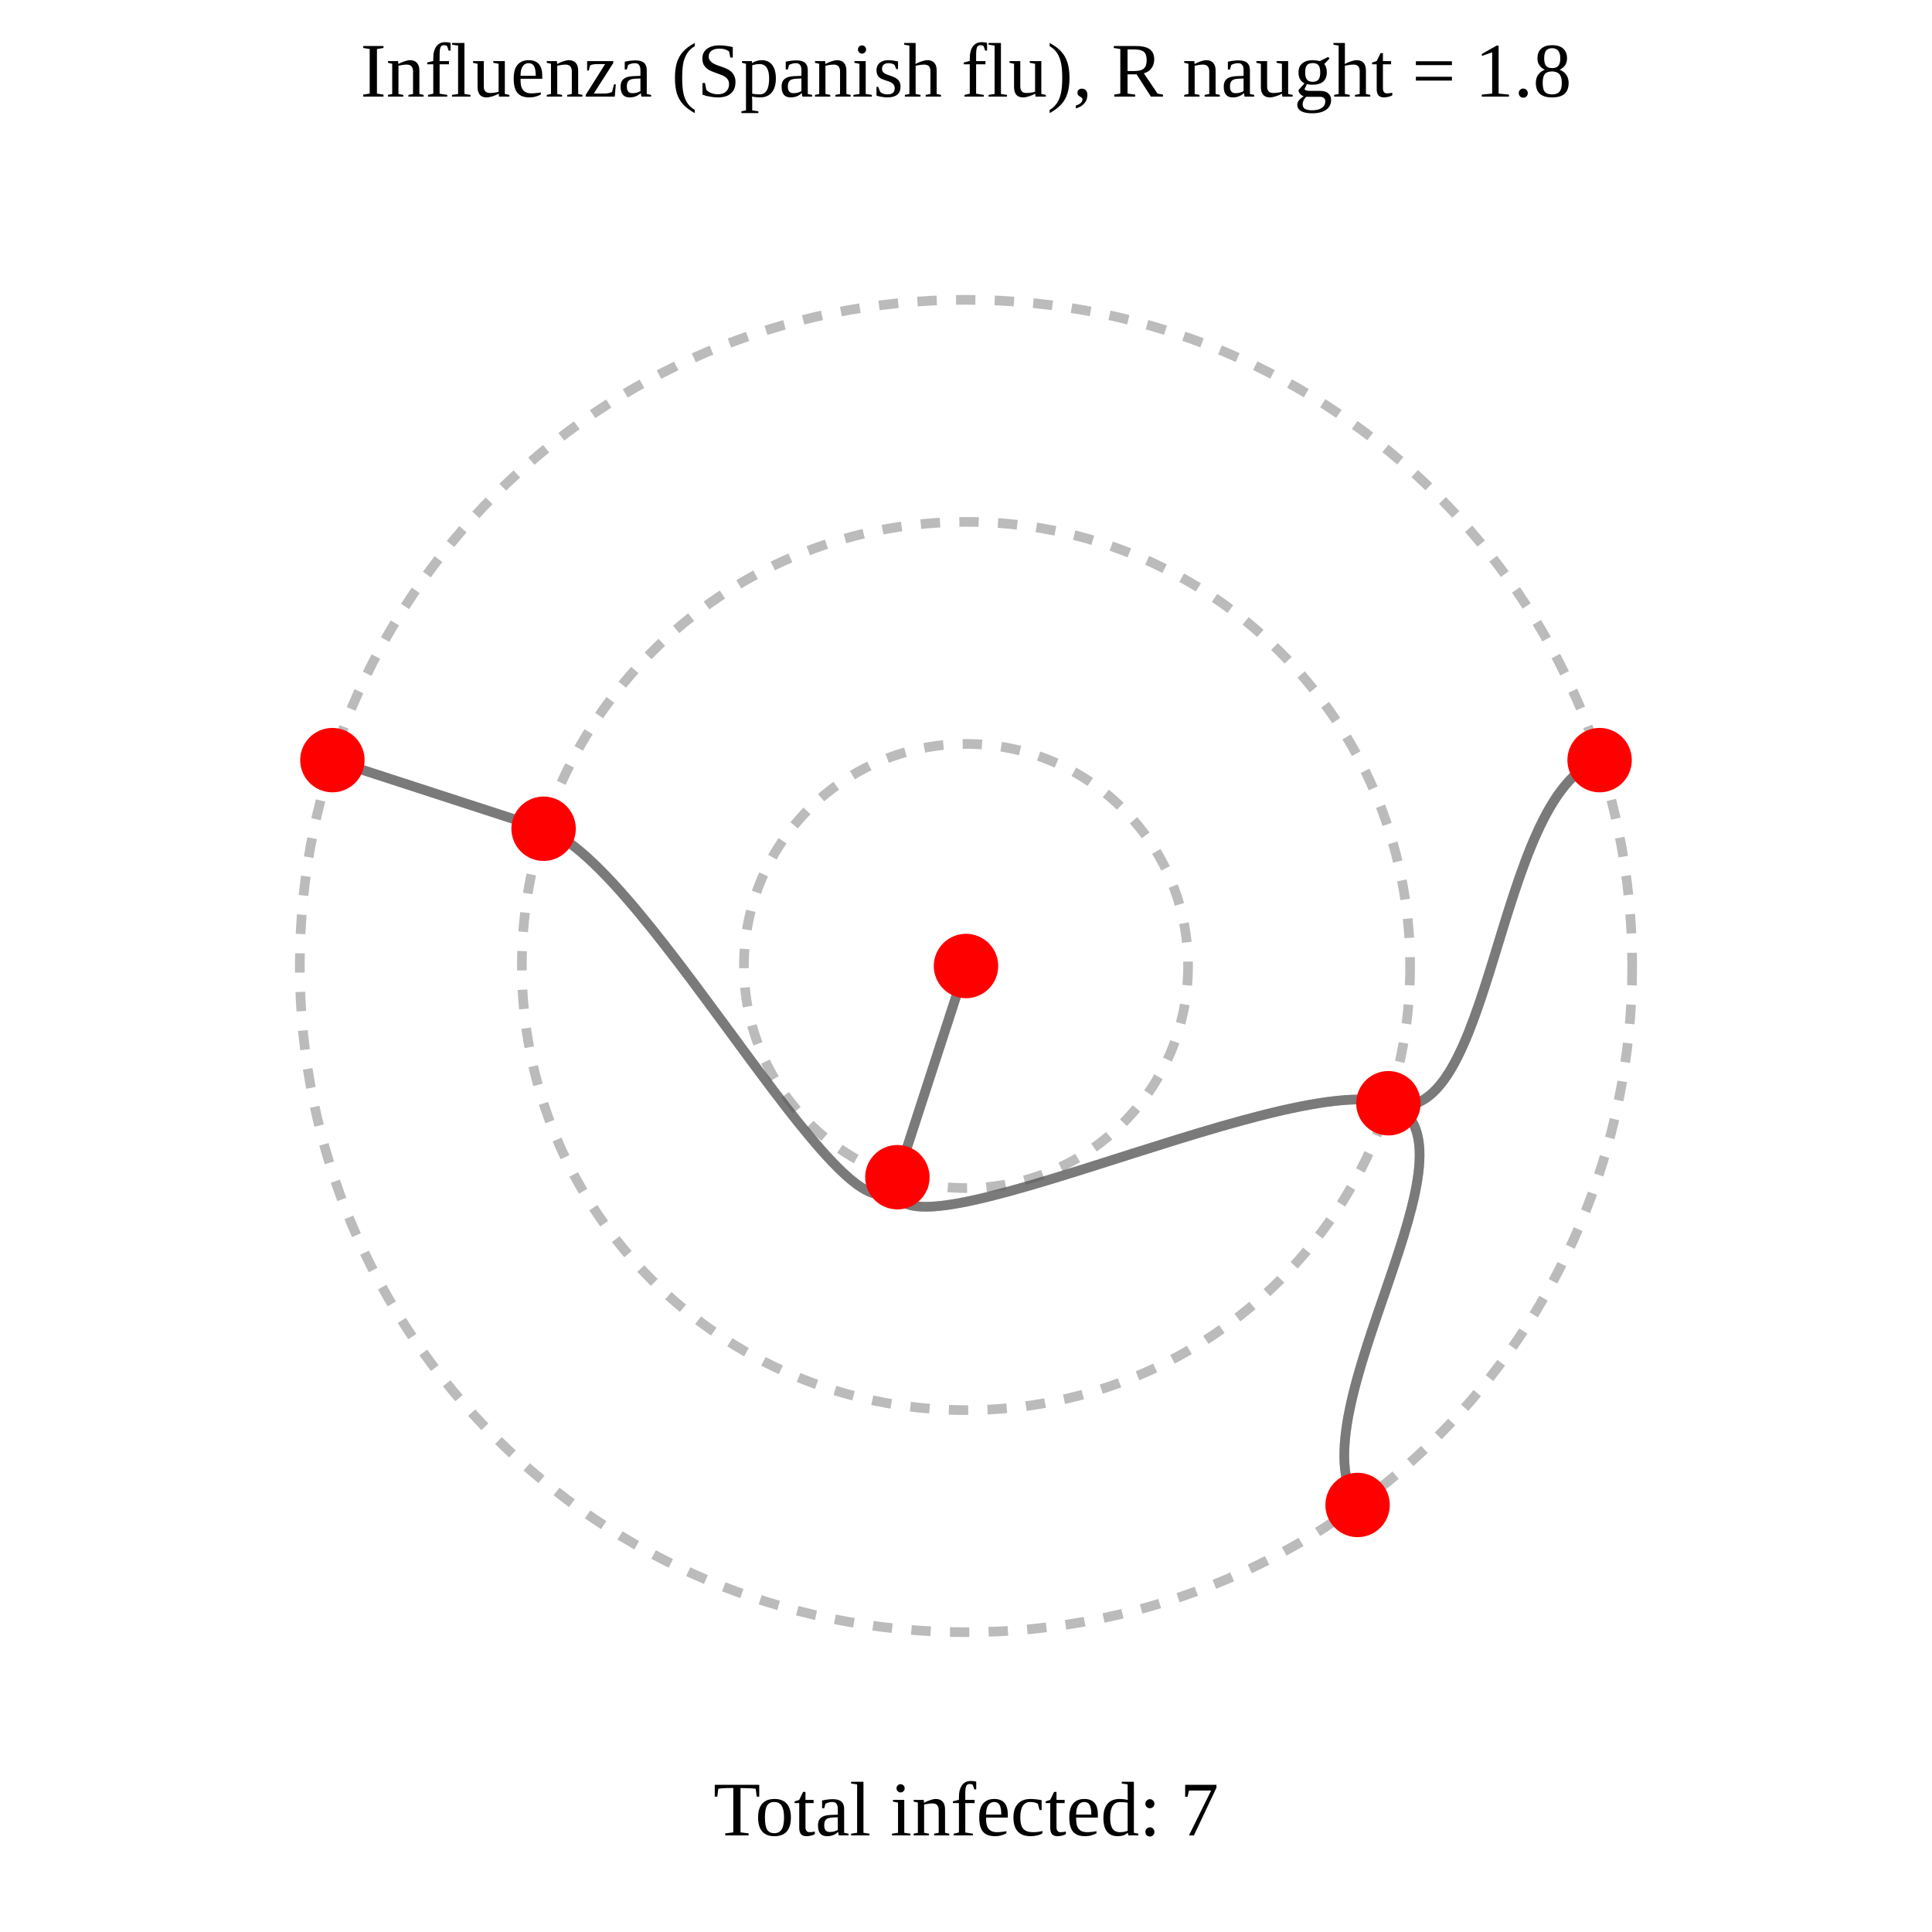
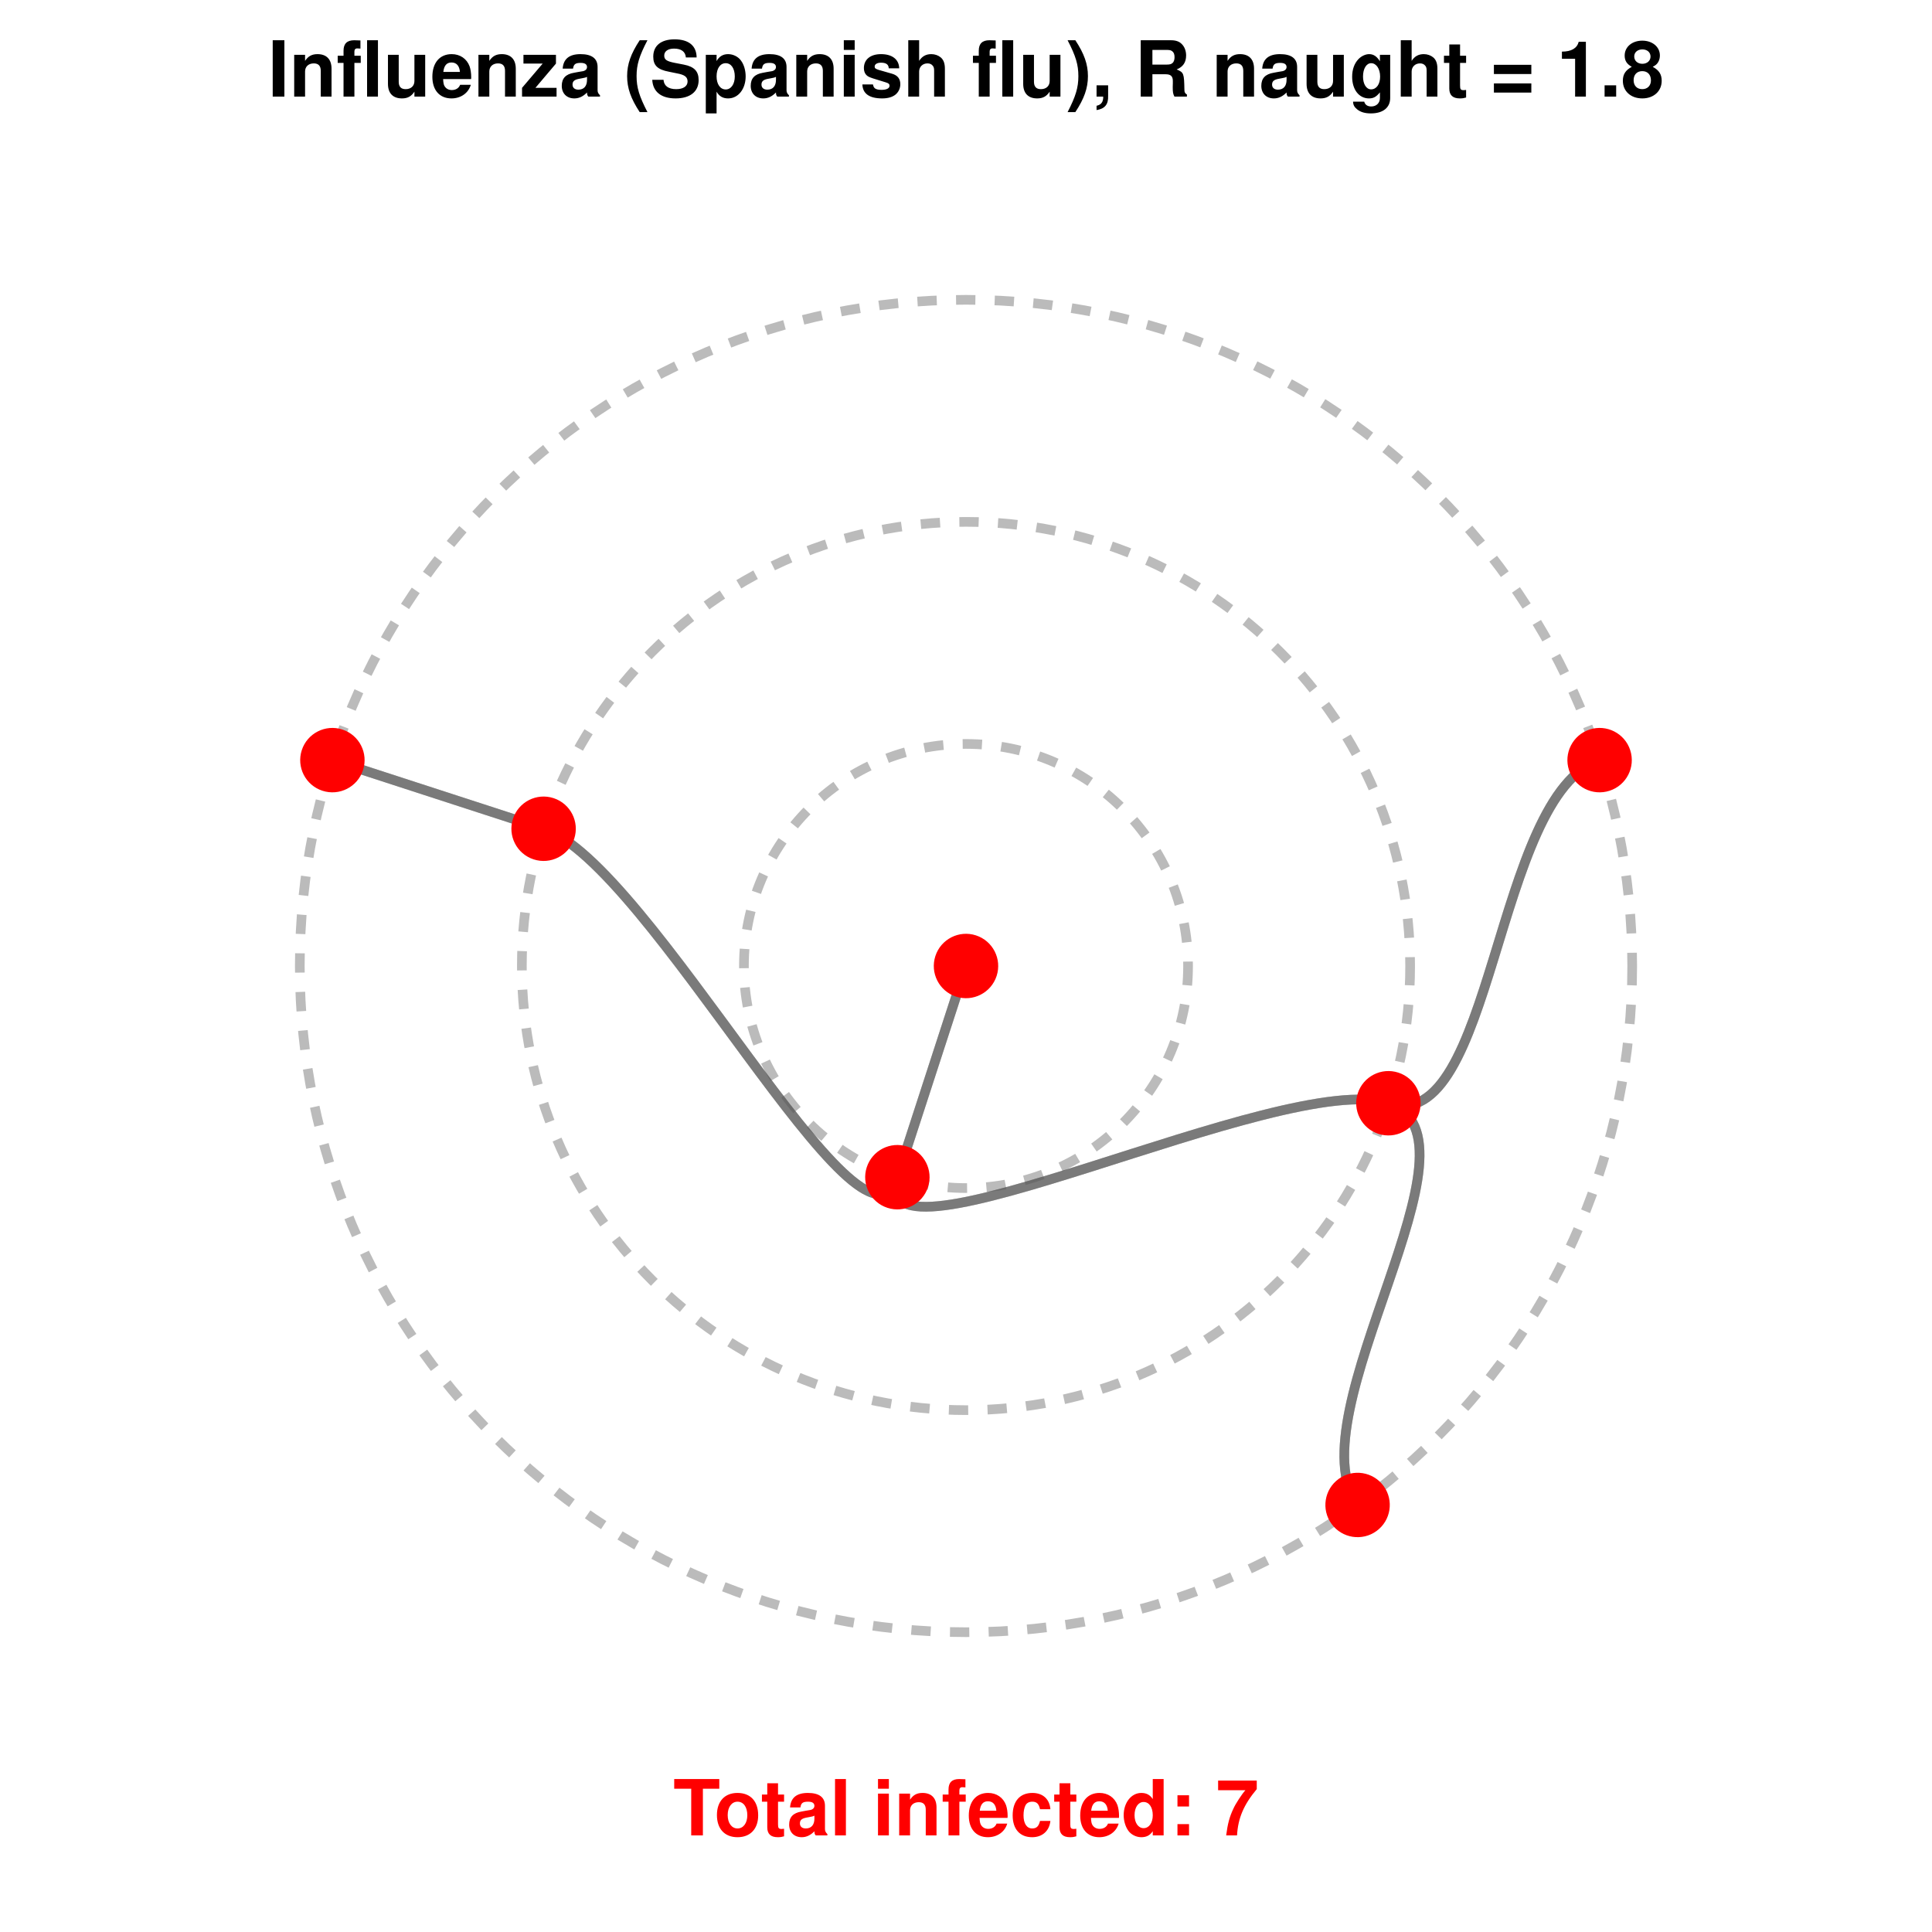
- <svg xmlns="http://www.w3.org/2000/svg" width="300" height="300" preserveAspectRatio="xMinYMin meet" viewBox="0 0 300 300" class="svg-content">
+ <svg xmlns="http://www.w3.org/2000/svg" version="1.1" id="Layer_1" x="0px" y="0px" viewBox="0 0 300 300" style="enable-background:new 0 0 300 300;" xml:space="preserve">
+   <style type="text/css">
+ 	.radial-total {
+ 		font-family: "Guardian Text Sans Web", "Helvetica Neue", Helvetica, Arial, "Lucida Grande", sans-serif;
+ 		font-size: 12px;
+ 		fill: red;
+ 		font-weight: 600;
+ 	}
+ 
+ 	.radial-info {
+ 		font-family: "Guardian Text Sans Web", "Helvetica Neue", Helvetica, Arial, "Lucida Grande", sans-serif;
+ 		font-size: 12px;
+ 		fill: black;
+ 		font-weight: 600;
+ 	}
+ </style>
  <g transform="translate(150,150)" fill="none" stroke="#555" stroke-opacity="0.4" stroke-width="1.5">
    <path d="M0,0C-5.328,16.398,-5.328,16.398,-10.656,32.795" />
    <path d="M-10.656,32.795C-15.984,49.193,49.193,15.984,65.59,21.312" />
    <path d="M-10.656,32.795C-15.984,49.193,-49.193,-15.984,-65.59,-21.312" />
    <path d="M65.59,21.312C81.988,26.639,81.988,-26.639,98.385,-31.967" />
    <path d="M65.59,21.312C81.988,26.639,50.671,69.743,60.805,83.691" />
    <path d="M-65.59,-21.312C-81.988,-26.639,-81.988,-26.639,-98.385,-31.967" />
  </g>
  <g transform="translate(150,150)" font-family="sans-serif" font-size="10" stroke-linejoin="round" stroke-width="3">
    <text class="testing" style="display: block;" transform="    rotate(108)     translate(0,0)     rotate(180)    " />
    <text class="testing" style="display: block;" transform="    rotate(108)     translate(34.48276,0)     rotate(180)    " />
    <text class="testing" style="display: block;" transform="    rotate(18)     translate(68.96552,0)     rotate(0)    " />
    <text class="testing" style="display: block;" transform="    rotate(198)     translate(68.96552,0)     rotate(180)    " />
    <text class="testing" style="display: block;" transform="    rotate(-18)     translate(103.4483,0)     rotate(0)    " />
    <text class="testing" style="display: block;" transform="    rotate(54)     translate(103.4483,0)     rotate(0)    " />
    <text class="testing" style="display: block;" transform="    rotate(198)     translate(103.4483,0)     rotate(180)    " />
  </g>
  <g>
    <circle cx="150" cy="150" r="103.448" stroke="#555" stroke-opacity="0.4" stroke-width="1.5" fill="none" style="stroke-dasharray: 3, 3;" />
  </g>
  <g>
    <circle cx="150" cy="150" r="68.966" stroke="#555" stroke-opacity="0.4" stroke-width="1.5" fill="none" style="stroke-dasharray: 3, 3;" />
  </g>
  <g>
    <circle cx="150" cy="150" r="34.483" stroke="#555" stroke-opacity="0.4" stroke-width="1.5" fill="none" style="stroke-dasharray: 3, 3;" />
  </g>
  <text class="radial-info" x="150" y="15" style="text-anchor: middle;">Influenza (Spanish flu), R naught = 1.8</text>
  <text class="radial-total" x="150" y="285" style="text-anchor: middle;">Total infected: 7</text>
  <g transform="translate(150,150)" fill="none" stroke="#555" stroke-opacity="0.4" stroke-width="1.5">
    <path d="M0,0C-5.328,16.398,-5.328,16.398,-10.656,32.795" />
    <path d="M-10.656,32.795C-15.984,49.193,49.193,15.984,65.59,21.312" />
    <path d="M-10.656,32.795C-15.984,49.193,-49.193,-15.984,-65.59,-21.312" />
    <path d="M65.59,21.312C81.988,26.639,81.988,-26.639,98.385,-31.967" />
    <path d="M65.59,21.312C81.988,26.639,50.671,69.743,60.805,83.691" />
    <path d="M-65.59,-21.312C-81.988,-26.639,-81.988,-26.639,-98.385,-31.967" />
  </g>
  <g transform="translate(150,150)" fill="none" stroke="#555" stroke-opacity="0.4" stroke-width="1.5">
    <path d="M0,0C-5.328,16.398,-5.328,16.398,-10.656,32.795" />
    <path d="M-10.656,32.795C-15.984,49.193,49.193,15.984,65.59,21.312" />
    <path d="M-10.656,32.795C-15.984,49.193,-49.193,-15.984,-65.59,-21.312" />
    <path d="M65.59,21.312C81.988,26.639,81.988,-26.639,98.385,-31.967" />
    <path d="M65.59,21.312C81.988,26.639,50.671,69.743,60.805,83.691" />
    <path d="M-65.59,-21.312C-81.988,-26.639,-81.988,-26.639,-98.385,-31.967" />
  </g>
  <g transform="translate(150,150)">
    <circle class="testing" style="display: block;" transform="rotate(108) translate(0,0)" fill="red" r="5" />
    <circle class="testing" style="display: block;" transform="rotate(108) translate(34.48276,0)" fill="red" r="5" />
    <circle class="testing" style="display: block;" transform="rotate(18) translate(68.96552,0)" fill="red" r="5" />
    <circle class="testing" style="display: block;" transform="rotate(198) translate(68.96552,0)" fill="red" r="5" />
    <circle class="testing" style="display: block;" transform="rotate(-18) translate(103.4483,0)" fill="red" r="5" />
    <circle class="testing" style="display: block;" transform="rotate(54) translate(103.4483,0)" fill="red" r="5" />
    <circle class="testing" style="display: block;" transform="rotate(198) translate(103.4483,0)" fill="red" r="5" />
  </g>
</svg>
